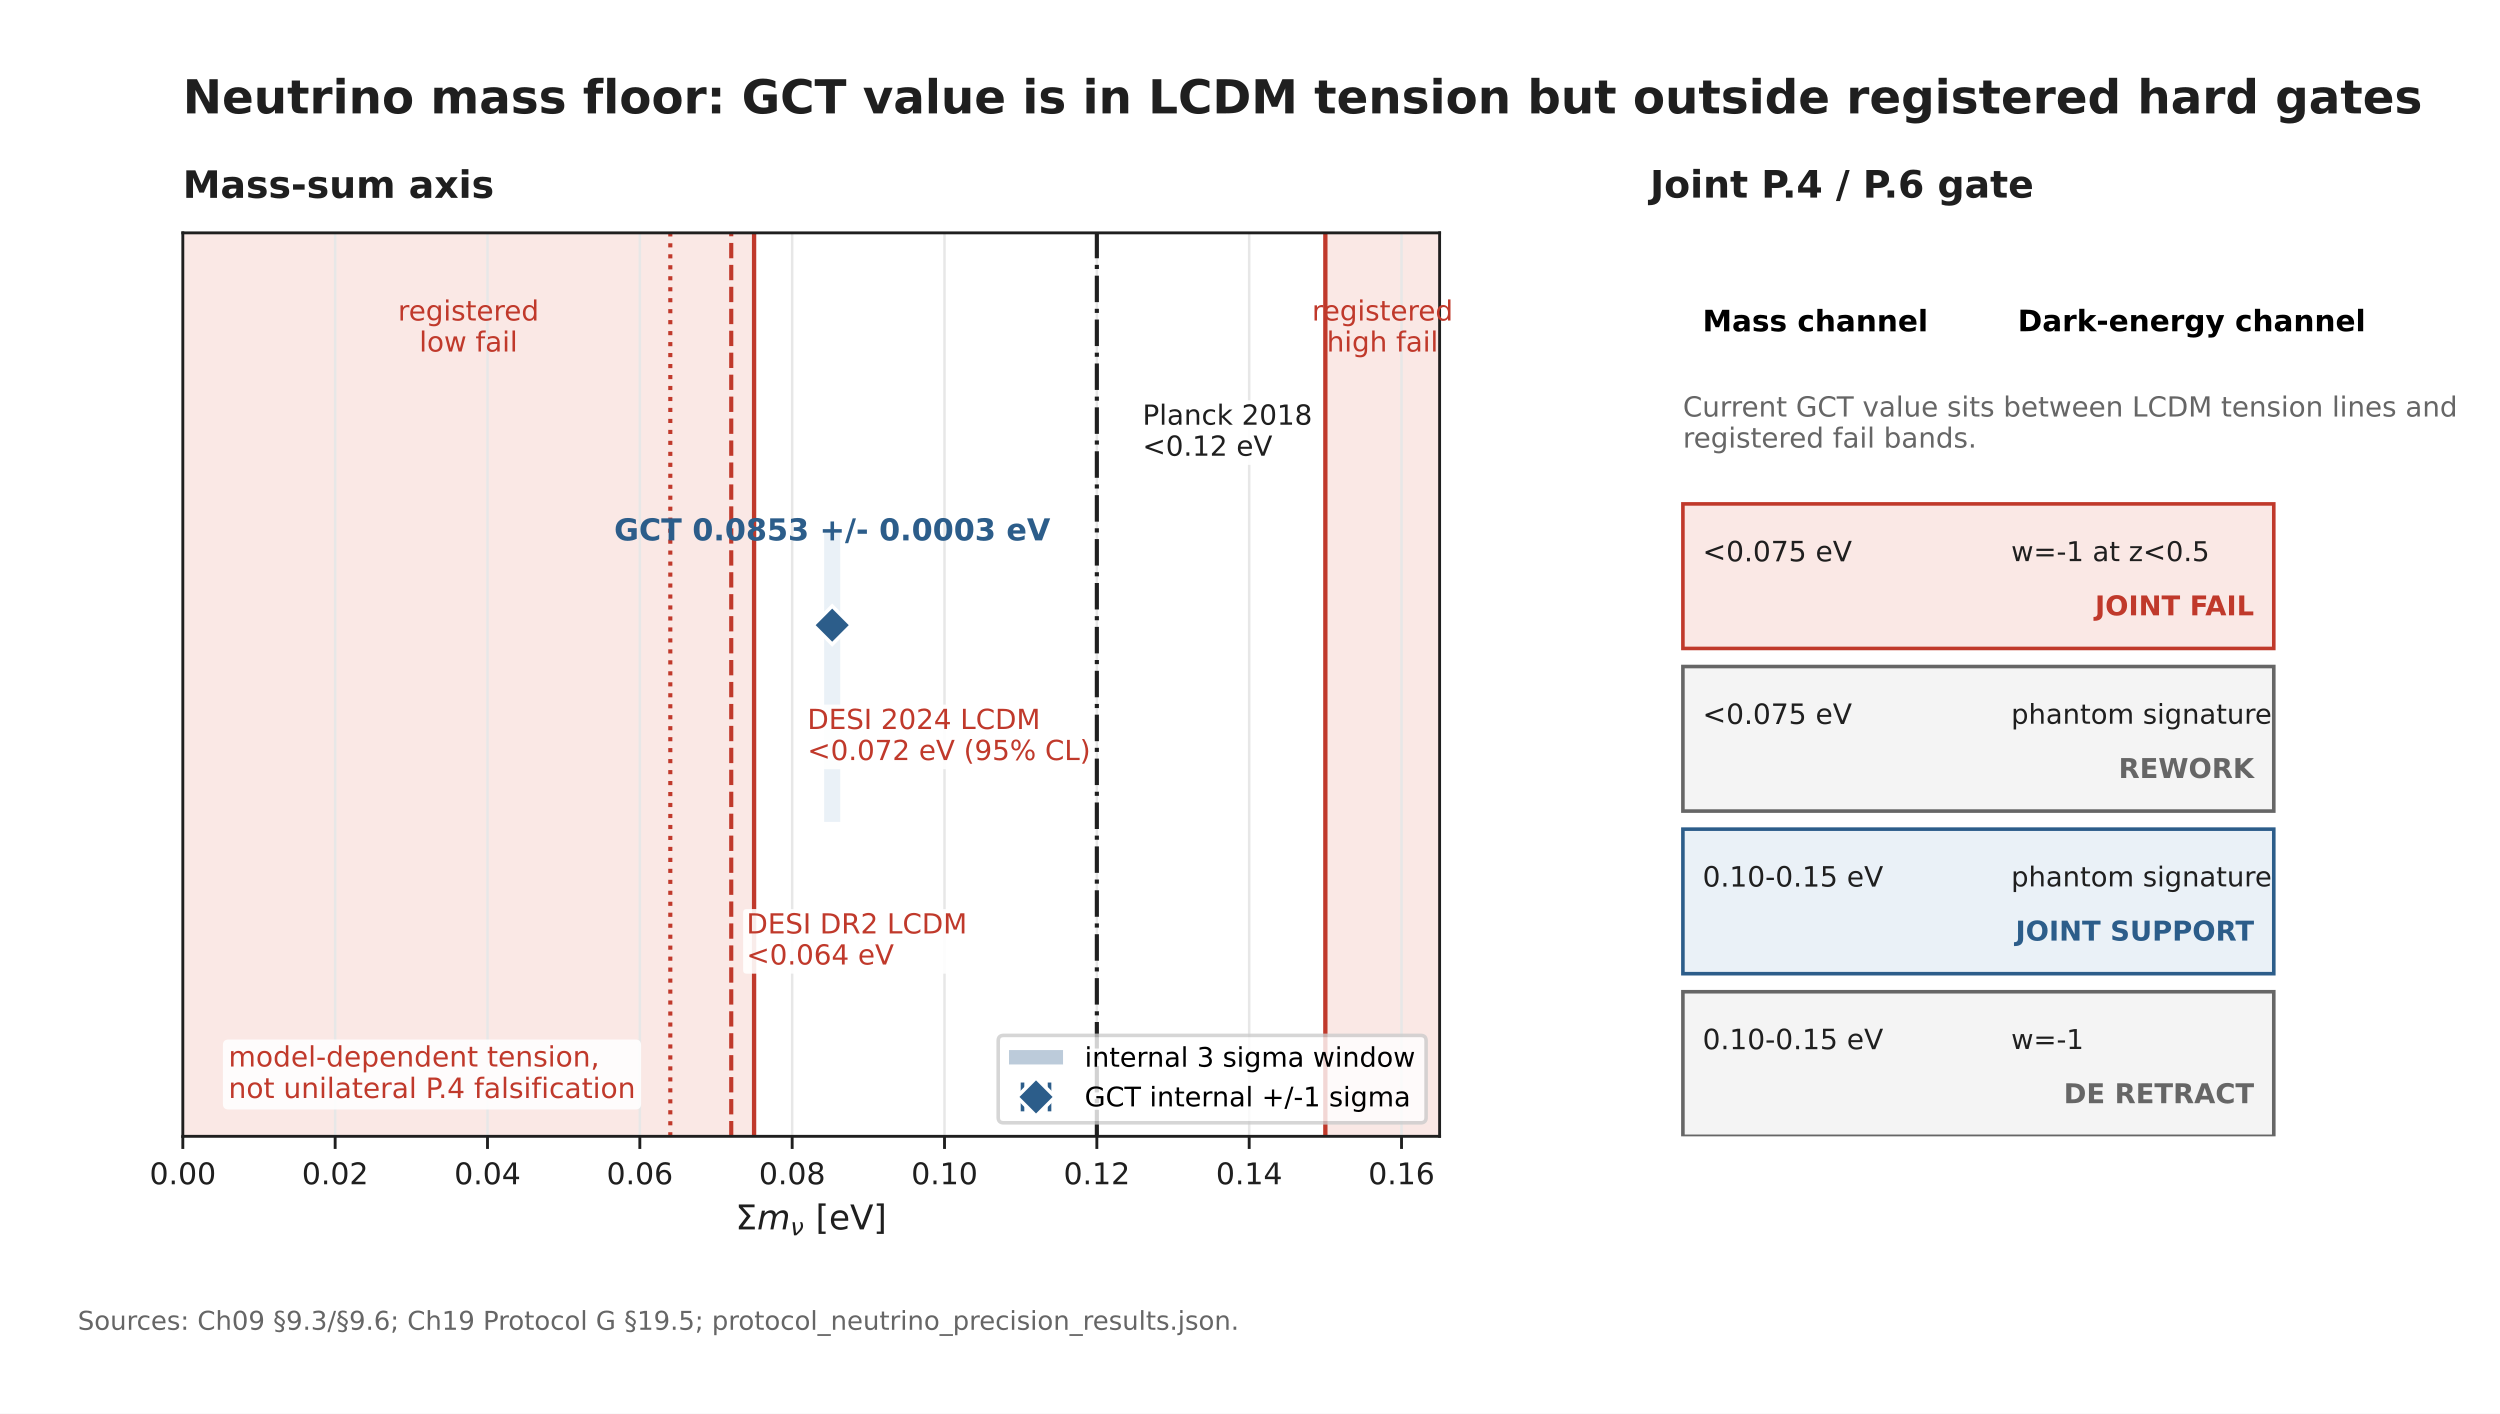
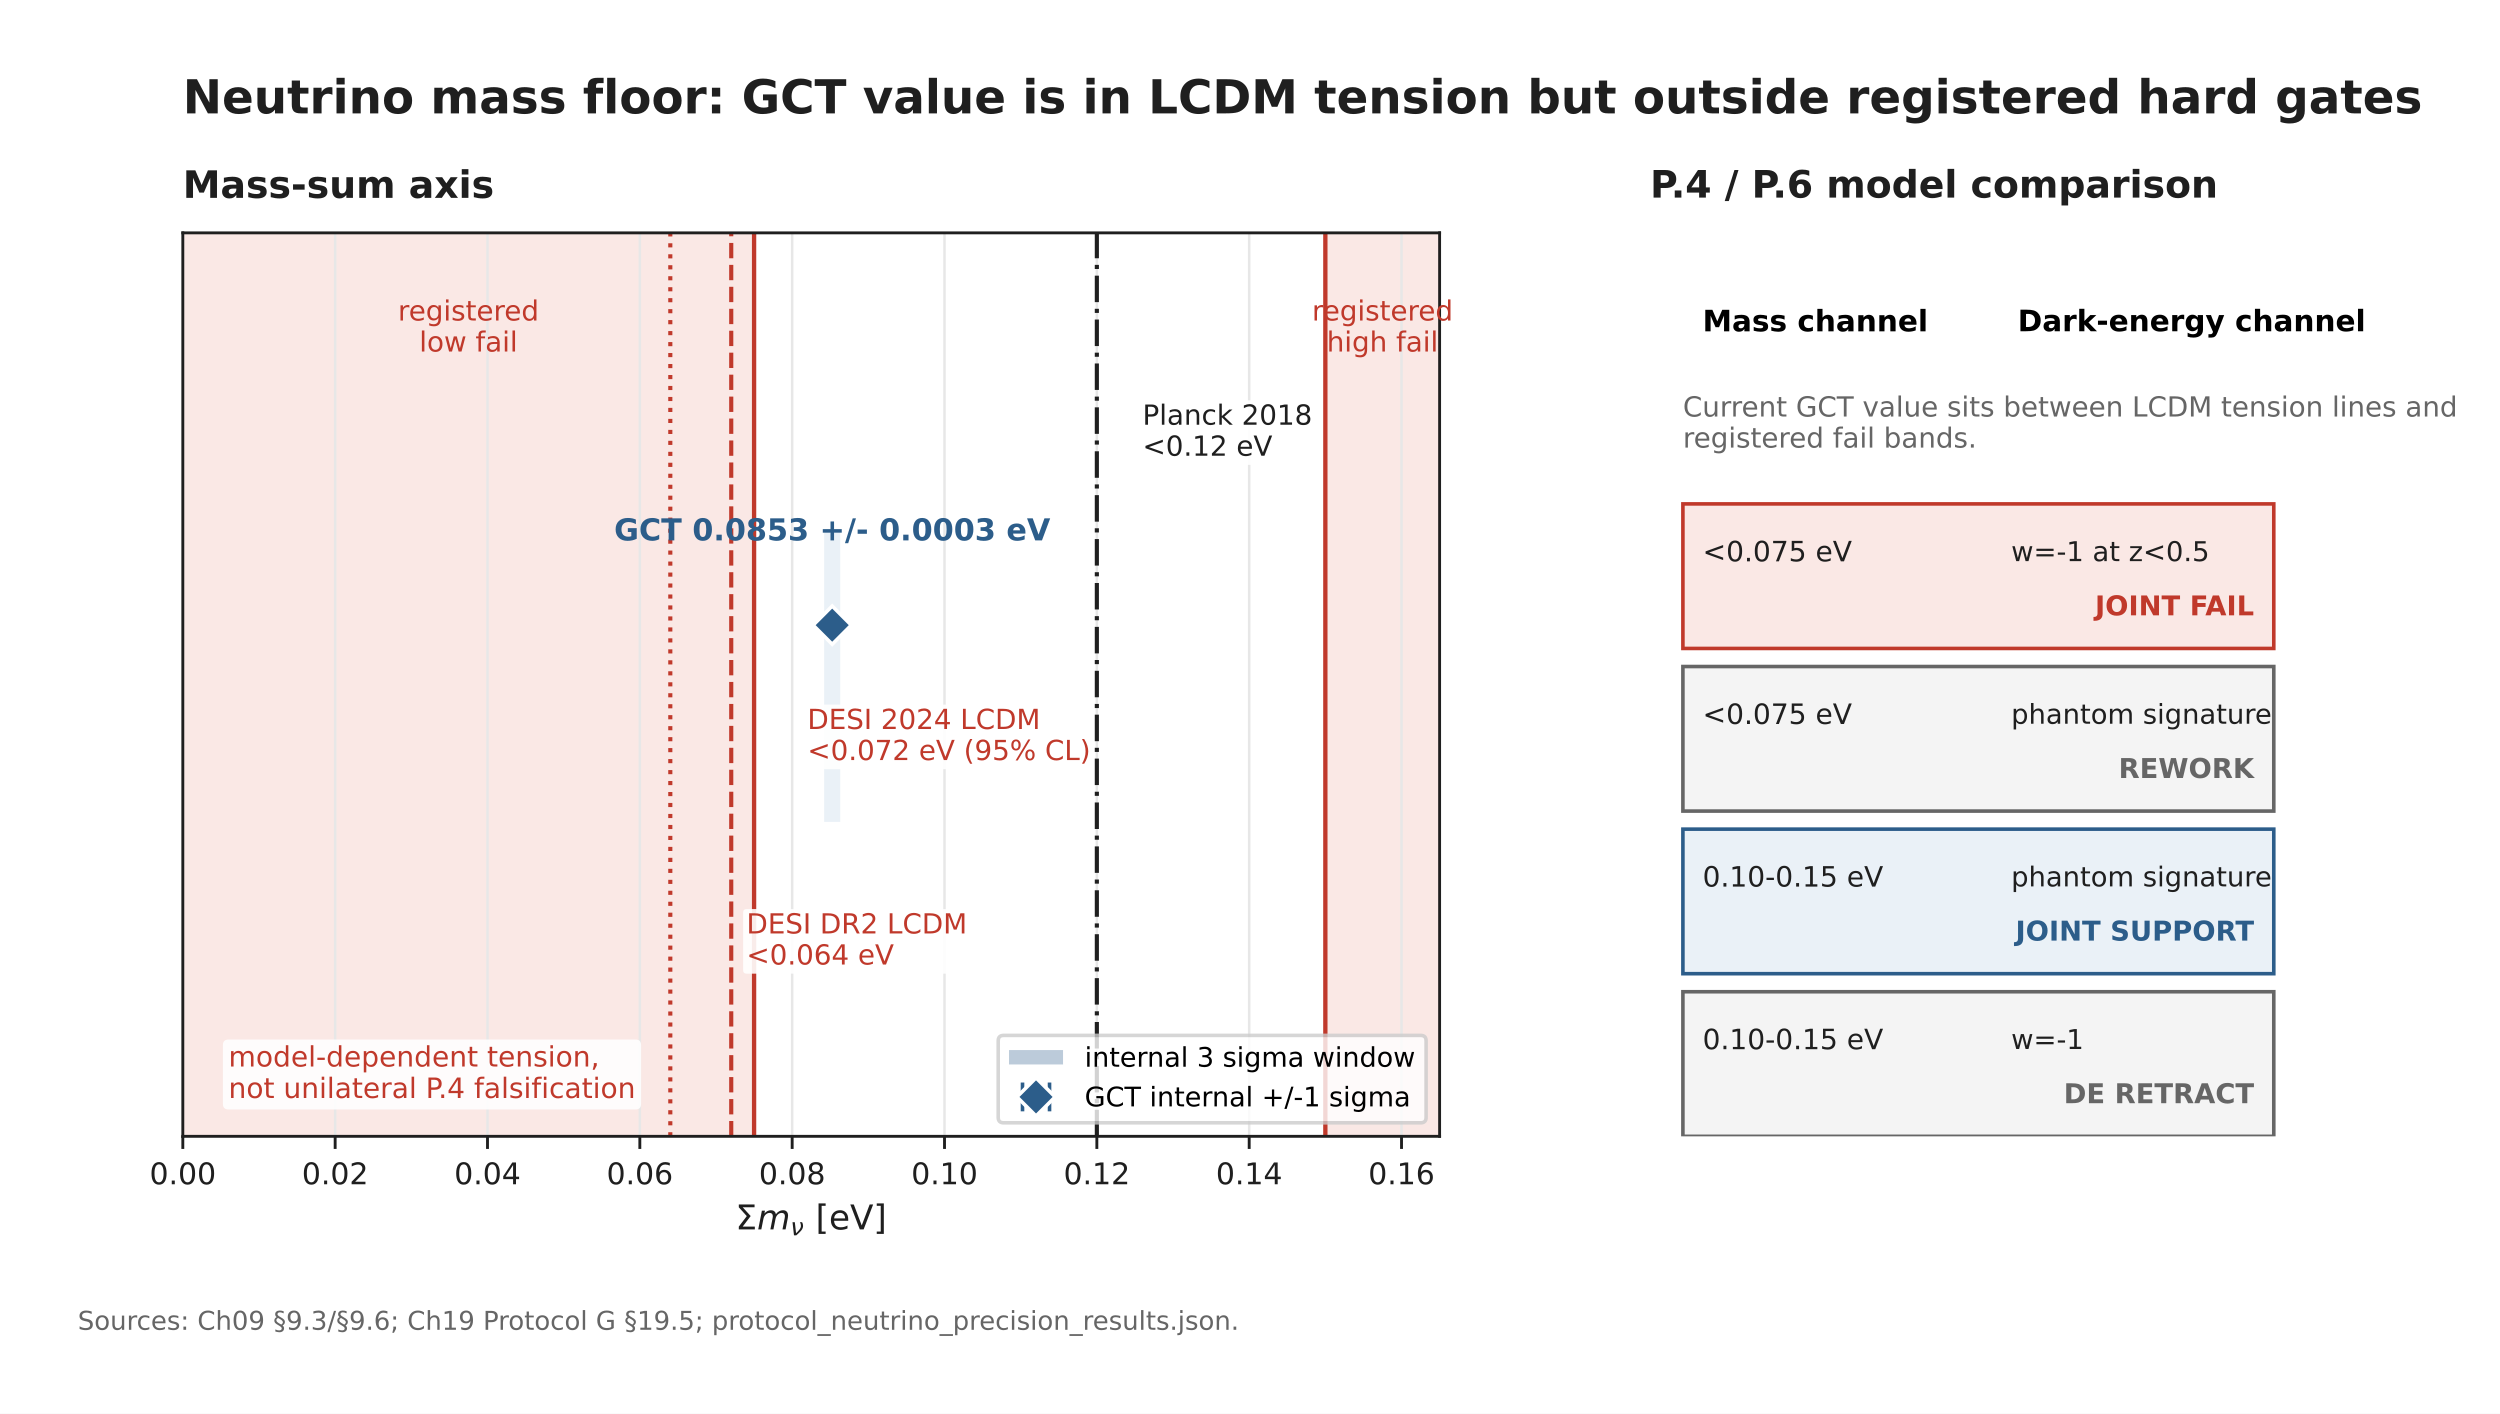
<svg xmlns="http://www.w3.org/2000/svg" xmlns:xlink="http://www.w3.org/1999/xlink" width="694.136pt" height="392.515pt" viewBox="0 0 694.136 392.515" version="1.1">
  <defs>
    <style type="text/css">*{stroke-linejoin: round; stroke-linecap: butt}</style>
  </defs>
  <g id="figure_1">
    <g id="patch_1">
      <path d="M 0 392.515 L 694.136 392.515 L 694.136 0 L 0 0 z " style="fill: #ffffff" />
    </g>
    <g id="axes_1">
      <g id="patch_2">
        <path d="M 50.76 315.504 L 399.714 315.504 L 399.714 64.656 L 50.76 64.656 z " style="fill: #ffffff" />
      </g>
      <g id="patch_3">
        <path d="M 50.76 315.504 L 209.375 315.504 L 209.375 64.656 L 50.76 64.656 z " clip-path="url(#p87fa0ceee5)" style="fill: #fae8e5; stroke: #fae8e5; stroke-linejoin: miter" />
      </g>
      <g id="patch_4">
        <path d="M 367.991 315.504 L 399.714 315.504 L 399.714 64.656 L 367.991 64.656 z " clip-path="url(#p87fa0ceee5)" style="fill: #fae8e5; stroke: #fae8e5; stroke-linejoin: miter" />
      </g>
      <g id="patch_5">
        <path d="M 229.333 227.707 L 232.796 227.707 L 232.796 147.436 L 229.333 147.436 z " clip-path="url(#p87fa0ceee5)" style="fill: #eaf1f7; stroke: #eaf1f7; stroke-linejoin: miter" />
      </g>
      <g id="matplotlib.axis_1">
        <g id="xtick_1">
          <g id="line2d_1">
            <path d="M 50.76 315.504 L 50.76 64.656 " clip-path="url(#p87fa0ceee5)" style="fill: none; stroke: #e7e7e7; stroke-width: 0.7; stroke-linecap: square" />
          </g>
          <g id="line2d_2">
            <defs>
              <path id="m405d7b71f8" d="M 0 0 L 0 3.5 " style="stroke: #1f1f1f; stroke-width: 0.8" />
            </defs>
            <g>
              <use xlink:href="#m405d7b71f8" x="50.76" y="315.504" style="fill: #1f1f1f; stroke: #1f1f1f; stroke-width: 0.8" />
            </g>
          </g>
          <g id="text_1">
            <text style="font-size: 8.3px; font-family: 'DejaVu Sans'; text-anchor: middle; fill: #1f1f1f" x="50.76" y="328.811" transform="rotate(-0 50.76 328.8107)">0.00</text>
          </g>
        </g>
        <g id="xtick_2">
          <g id="line2d_3">
            <path d="M 93.057 315.504 L 93.057 64.656 " clip-path="url(#p87fa0ceee5)" style="fill: none; stroke: #e7e7e7; stroke-width: 0.7; stroke-linecap: square" />
          </g>
          <g id="line2d_4">
            <g>
              <use xlink:href="#m405d7b71f8" x="93.057" y="315.504" style="fill: #1f1f1f; stroke: #1f1f1f; stroke-width: 0.8" />
            </g>
          </g>
          <g id="text_2">
            <text style="font-size: 8.3px; font-family: 'DejaVu Sans'; text-anchor: middle; fill: #1f1f1f" x="93.057" y="328.811" transform="rotate(-0 93.05744 328.8107)">0.02</text>
          </g>
        </g>
        <g id="xtick_3">
          <g id="line2d_5">
            <path d="M 135.355 315.504 L 135.355 64.656 " clip-path="url(#p87fa0ceee5)" style="fill: none; stroke: #e7e7e7; stroke-width: 0.7; stroke-linecap: square" />
          </g>
          <g id="line2d_6">
            <g>
              <use xlink:href="#m405d7b71f8" x="135.355" y="315.504" style="fill: #1f1f1f; stroke: #1f1f1f; stroke-width: 0.8" />
            </g>
          </g>
          <g id="text_3">
            <text style="font-size: 8.3px; font-family: 'DejaVu Sans'; text-anchor: middle; fill: #1f1f1f" x="135.355" y="328.811" transform="rotate(-0 135.3549 328.8107)">0.04</text>
          </g>
        </g>
        <g id="xtick_4">
          <g id="line2d_7">
            <path d="M 177.652 315.504 L 177.652 64.656 " clip-path="url(#p87fa0ceee5)" style="fill: none; stroke: #e7e7e7; stroke-width: 0.7; stroke-linecap: square" />
          </g>
          <g id="line2d_8">
            <g>
              <use xlink:href="#m405d7b71f8" x="177.652" y="315.504" style="fill: #1f1f1f; stroke: #1f1f1f; stroke-width: 0.8" />
            </g>
          </g>
          <g id="text_4">
            <text style="font-size: 8.3px; font-family: 'DejaVu Sans'; text-anchor: middle; fill: #1f1f1f" x="177.652" y="328.811" transform="rotate(-0 177.6523 328.8107)">0.06</text>
          </g>
        </g>
        <g id="xtick_5">
          <g id="line2d_9">
            <path d="M 219.95 315.504 L 219.95 64.656 " clip-path="url(#p87fa0ceee5)" style="fill: none; stroke: #e7e7e7; stroke-width: 0.7; stroke-linecap: square" />
          </g>
          <g id="line2d_10">
            <g>
              <use xlink:href="#m405d7b71f8" x="219.95" y="315.504" style="fill: #1f1f1f; stroke: #1f1f1f; stroke-width: 0.8" />
            </g>
          </g>
          <g id="text_5">
            <text style="font-size: 8.3px; font-family: 'DejaVu Sans'; text-anchor: middle; fill: #1f1f1f" x="219.95" y="328.811" transform="rotate(-0 219.9498 328.8107)">0.08</text>
          </g>
        </g>
        <g id="xtick_6">
          <g id="line2d_11">
            <path d="M 262.247 315.504 L 262.247 64.656 " clip-path="url(#p87fa0ceee5)" style="fill: none; stroke: #e7e7e7; stroke-width: 0.7; stroke-linecap: square" />
          </g>
          <g id="line2d_12">
            <g>
              <use xlink:href="#m405d7b71f8" x="262.247" y="315.504" style="fill: #1f1f1f; stroke: #1f1f1f; stroke-width: 0.8" />
            </g>
          </g>
          <g id="text_6">
            <text style="font-size: 8.3px; font-family: 'DejaVu Sans'; text-anchor: middle; fill: #1f1f1f" x="262.247" y="328.811" transform="rotate(-0 262.2472 328.8107)">0.10</text>
          </g>
        </g>
        <g id="xtick_7">
          <g id="line2d_13">
            <path d="M 304.545 315.504 L 304.545 64.656 " clip-path="url(#p87fa0ceee5)" style="fill: none; stroke: #e7e7e7; stroke-width: 0.7; stroke-linecap: square" />
          </g>
          <g id="line2d_14">
            <g>
              <use xlink:href="#m405d7b71f8" x="304.545" y="315.504" style="fill: #1f1f1f; stroke: #1f1f1f; stroke-width: 0.8" />
            </g>
          </g>
          <g id="text_7">
            <text style="font-size: 8.3px; font-family: 'DejaVu Sans'; text-anchor: middle; fill: #1f1f1f" x="304.545" y="328.811" transform="rotate(-0 304.5447 328.8107)">0.12</text>
          </g>
        </g>
        <g id="xtick_8">
          <g id="line2d_15">
            <path d="M 346.842 315.504 L 346.842 64.656 " clip-path="url(#p87fa0ceee5)" style="fill: none; stroke: #e7e7e7; stroke-width: 0.7; stroke-linecap: square" />
          </g>
          <g id="line2d_16">
            <g>
              <use xlink:href="#m405d7b71f8" x="346.842" y="315.504" style="fill: #1f1f1f; stroke: #1f1f1f; stroke-width: 0.8" />
            </g>
          </g>
          <g id="text_8">
            <text style="font-size: 8.3px; font-family: 'DejaVu Sans'; text-anchor: middle; fill: #1f1f1f" x="346.842" y="328.811" transform="rotate(-0 346.8421 328.8107)">0.14</text>
          </g>
        </g>
        <g id="xtick_9">
          <g id="line2d_17">
            <path d="M 389.14 315.504 L 389.14 64.656 " clip-path="url(#p87fa0ceee5)" style="fill: none; stroke: #e7e7e7; stroke-width: 0.7; stroke-linecap: square" />
          </g>
          <g id="line2d_18">
            <g>
              <use xlink:href="#m405d7b71f8" x="389.14" y="315.504" style="fill: #1f1f1f; stroke: #1f1f1f; stroke-width: 0.8" />
            </g>
          </g>
          <g id="text_9">
            <text style="font-size: 8.3px; font-family: 'DejaVu Sans'; text-anchor: middle; fill: #1f1f1f" x="389.14" y="328.811" transform="rotate(-0 389.1395 328.8107)">0.16</text>
          </g>
        </g>
        <g id="text_10">
          <g style="fill: #1f1f1f" transform="translate(204.1944 341.7554)">
            <text>
              <tspan x="0" y="-0.406" style="font-size: 9.5px; font-family: 'DejaVu Sans'; fill: #1f1f1f">Σ</tspan>
              <tspan x="19.245" y="-0.406" style="font-size: 9.5px; font-family: 'DejaVu Sans'; fill: #1f1f1f"> </tspan>
              <tspan x="22.264" y="-0.406" style="font-size: 9.5px; font-family: 'DejaVu Sans'; fill: #1f1f1f">[</tspan>
              <tspan x="25.971" y="-0.406" style="font-size: 9.5px; font-family: 'DejaVu Sans'; fill: #1f1f1f">e</tspan>
              <tspan x="31.815" y="-0.406" style="font-size: 9.5px; font-family: 'DejaVu Sans'; fill: #1f1f1f">V</tspan>
              <tspan x="38.314" y="-0.406" style="font-size: 9.5px; font-family: 'DejaVu Sans'; fill: #1f1f1f">]</tspan>
              <tspan x="6.002" y="-0.406" style="font-style: oblique; font-size: 9.5px; font-family: 'DejaVu Sans'; fill: #1f1f1f">m</tspan>
              <tspan x="15.257" y="1.234" style="font-style: oblique; font-size: 6.65px; font-family: 'DejaVu Sans'; fill: #1f1f1f">ν</tspan>
            </text>
          </g>
        </g>
      </g>
      <g id="matplotlib.axis_2" />
      <g id="line2d_19">
        <path d="M 209.375 315.504 L 209.375 64.656 " clip-path="url(#p87fa0ceee5)" style="fill: none; stroke: #c0392b; stroke-width: 1.2; stroke-linecap: square" />
      </g>
      <g id="line2d_20">
        <path d="M 367.991 315.504 L 367.991 64.656 " clip-path="url(#p87fa0ceee5)" style="fill: none; stroke: #c0392b; stroke-width: 1.2; stroke-linecap: square" />
      </g>
      <g id="LineCollection_1">
        <path d="M 230.487 173.577 L 231.642 173.577 " clip-path="url(#p87fa0ceee5)" style="fill: none; stroke: #2c5d8a; stroke-width: 1.2" />
      </g>
      <g id="line2d_21">
        <defs>
          <path id="md5002eb6cb" d="M 0 4 L 0 -4 " style="stroke: #2c5d8a" />
        </defs>
        <g clip-path="url(#p87fa0ceee5)">
          <use xlink:href="#md5002eb6cb" x="230.487" y="173.577" style="fill: #1f77b4; stroke: #2c5d8a" />
        </g>
      </g>
      <g id="line2d_22">
        <g clip-path="url(#p87fa0ceee5)">
          <use xlink:href="#md5002eb6cb" x="231.642" y="173.577" style="fill: #1f77b4; stroke: #2c5d8a" />
        </g>
      </g>
      <g id="LineCollection_2">
        <path d="M 229.333 173.577 L 232.796 173.577 " clip-path="url(#p87fa0ceee5)" style="fill: none; stroke: #2c5d8a; stroke-opacity: 0.32; stroke-width: 4" />
      </g>
      <g id="line2d_23">
        <path d="M 186.112 315.504 L 186.112 64.656 " clip-path="url(#p87fa0ceee5)" style="fill: none; stroke-dasharray: 1.15,1.897; stroke-dashoffset: 0; stroke: #c0392b; stroke-width: 1.15" />
      </g>
      <g id="line2d_24">
        <path d="M 203.031 315.504 L 203.031 64.656 " clip-path="url(#p87fa0ceee5)" style="fill: none; stroke-dasharray: 4.255,1.84; stroke-dashoffset: 0; stroke: #c0392b; stroke-width: 1.15" />
      </g>
      <g id="line2d_25">
        <path d="M 304.545 315.504 L 304.545 64.656 " clip-path="url(#p87fa0ceee5)" style="fill: none; stroke-dasharray: 7.36,1.84,1.15,1.84; stroke-dashoffset: 0; stroke: #1f1f1f; stroke-width: 1.15" />
      </g>
      <g id="line2d_26">
        <defs>
          <path id="m3ad2dd127c" d="M 0 5.303 L 5.303 0 L 0 -5.303 L -5.303 0 z " style="stroke: #ffffff; stroke-linejoin: miter" />
        </defs>
        <g clip-path="url(#p87fa0ceee5)">
          <use xlink:href="#m3ad2dd127c" x="231.064" y="173.577" style="fill: #2c5d8a; stroke: #ffffff; stroke-linejoin: miter" />
        </g>
      </g>
      <g id="patch_6">
        <path d="M 50.76 315.504 L 50.76 64.656 " style="fill: none; stroke: #1f1f1f; stroke-width: 0.8; stroke-linejoin: miter; stroke-linecap: square" />
      </g>
      <g id="patch_7">
        <path d="M 399.714 315.504 L 399.714 64.656 " style="fill: none; stroke: #1f1f1f; stroke-width: 0.8; stroke-linejoin: miter; stroke-linecap: square" />
      </g>
      <g id="patch_8">
        <path d="M 50.76 315.504 L 399.714 315.504 " style="fill: none; stroke: #1f1f1f; stroke-width: 0.8; stroke-linejoin: miter; stroke-linecap: square" />
      </g>
      <g id="patch_9">
        <path d="M 50.76 64.656 L 399.714 64.656 " style="fill: none; stroke: #1f1f1f; stroke-width: 0.8; stroke-linejoin: miter; stroke-linecap: square" />
      </g>
      <g id="text_11">
        <text style="font-weight: 700; font-size: 10.5px; font-family: 'DejaVu Sans'; text-anchor: start; fill: #1f1f1f" x="50.76" y="54.947" transform="rotate(-0 50.76 54.94689)">Mass-sum axis</text>
      </g>
      <g id="text_12">
        <text style="font-size: 7.7px; font-family: 'DejaVu Sans'; fill: #c0392b" transform="translate(110.4959 88.99033)">registered</text>
        <text style="font-size: 7.7px; font-family: 'DejaVu Sans'; fill: #c0392b" transform="translate(116.4164 97.61265)">low fail</text>
      </g>
      <g id="text_13">
        <text style="font-size: 7.7px; font-family: 'DejaVu Sans'; fill: #c0392b" transform="translate(364.2805 88.99033)">registered</text>
        <text style="font-size: 7.7px; font-family: 'DejaVu Sans'; fill: #c0392b" transform="translate(368.3814 97.61265)">high fail</text>
      </g>
      <g id="text_14">
        <text style="font-weight: 700; font-size: 8.4px; font-family: 'DejaVu Sans'; text-anchor: middle; fill: #2c5d8a" x="231.064" y="150.046" transform="rotate(-0 231.0644 150.0457)">GCT 0.0853 +/- 0.0003 eV</text>
      </g>
      <g id="text_15">
        <g id="patch_10">
          <path d="M 207.261 270.335 L 268.527 270.335 Q 269.451 270.335 269.451 269.411 L 269.451 253.336 Q 269.451 252.412 268.527 252.412 L 207.261 252.412 Q 206.337 252.412 206.337 253.336 L 206.337 269.411 Q 206.337 270.335 207.261 270.335 z " style="fill: #ffffff; opacity: 0.9" />
        </g>
        <text style="font-size: 7.7px; font-family: 'DejaVu Sans'; fill: #c0392b" transform="translate(207.2605 259.1872)">DESI DR2 LCDM</text>
        <text style="font-size: 7.7px; font-family: 'DejaVu Sans'; fill: #c0392b" transform="translate(207.2605 267.8095)">&lt;0.064 eV</text>
      </g>
      <g id="text_16">
        <g id="patch_11">
          <path d="M 224.18 213.564 L 302.812 213.564 Q 303.736 213.564 303.736 212.64 L 303.736 196.566 Q 303.736 195.642 302.812 195.642 L 224.18 195.642 Q 223.256 195.642 223.256 196.566 L 223.256 212.64 Q 223.256 213.564 224.18 213.564 z " style="fill: #ffffff; opacity: 0.9" />
        </g>
        <text style="font-size: 7.7px; font-family: 'DejaVu Sans'; fill: #c0392b" transform="translate(224.1795 202.4163)">DESI 2024 LCDM</text>
        <text style="font-size: 7.7px; font-family: 'DejaVu Sans'; fill: #c0392b" transform="translate(224.1795 211.0387)">&lt;0.072 eV (95% CL)</text>
      </g>
      <g id="text_17">
        <g id="patch_12">
          <path d="M 317.234 129.068 L 364.351 129.068 Q 365.275 129.068 365.275 128.144 L 365.275 112.069 Q 365.275 111.145 364.351 111.145 L 317.234 111.145 Q 316.31 111.145 316.31 112.069 L 316.31 128.144 Q 316.31 129.068 317.234 129.068 z " style="fill: #ffffff; opacity: 0.9" />
        </g>
        <text style="font-size: 7.7px; font-family: 'DejaVu Sans'; fill: #1f1f1f" transform="translate(317.2339 117.9202)">Planck 2018</text>
        <text style="font-size: 7.7px; font-family: 'DejaVu Sans'; fill: #1f1f1f" transform="translate(317.2339 126.5425)">&lt;0.12 eV</text>
      </g>
      <g id="text_18">
        <g id="patch_13">
          <path d="M 63.449 308.042 L 176.442 308.042 Q 178.002 308.042 178.002 306.482 L 178.002 290.199 Q 178.002 288.639 176.442 288.639 L 63.449 288.639 Q 61.889 288.639 61.889 290.199 L 61.889 306.482 Q 61.889 308.042 63.449 308.042 z " style="fill: #ffffff; opacity: 0.88" />
        </g>
        <text style="font-size: 7.8px; font-family: 'DejaVu Sans'; fill: #c0392b" transform="translate(63.44923 296.1259)">model-dependent tension,</text>
        <text style="font-size: 7.8px; font-family: 'DejaVu Sans'; fill: #c0392b" transform="translate(63.44923 304.8602)">not unilateral P.4 falsification</text>
      </g>
      <g id="legend_1">
        <g id="patch_14">
          <path d="M 278.657 311.754 L 394.464 311.754 Q 395.964 311.754 395.964 310.254 L 395.964 288.987 Q 395.964 287.487 394.464 287.487 L 278.657 287.487 Q 277.157 287.487 277.157 288.987 L 277.157 310.254 Q 277.157 311.754 278.657 311.754 z " style="fill: #ffffff; opacity: 0.8; stroke: #cccccc; stroke-linejoin: miter" />
        </g>
        <g id="line2d_27">
          <path d="M 280.157 293.561 L 295.157 293.561 " style="fill: none; stroke: #2c5d8a; stroke-opacity: 0.32; stroke-width: 4" />
        </g>
        <g id="text_19">
          <text style="font-size: 7.5px; font-family: 'DejaVu Sans'; text-anchor: start" x="301.157" y="296.186" transform="rotate(-0 301.1569 296.1856)">internal 3 sigma window</text>
        </g>
        <g id="LineCollection_3">
          <path d="M 283.907 304.569 L 291.407 304.569 " style="fill: none; stroke: #2c5d8a; stroke-width: 1.2" />
        </g>
        <g id="line2d_28">
          <g>
            <use xlink:href="#md5002eb6cb" x="283.907" y="304.569" style="fill: #1f77b4; stroke: #2c5d8a" />
          </g>
        </g>
        <g id="line2d_29">
          <g>
            <use xlink:href="#md5002eb6cb" x="291.407" y="304.569" style="fill: #1f77b4; stroke: #2c5d8a" />
          </g>
        </g>
        <g id="line2d_30" />
        <g id="line2d_31">
          <g>
            <use xlink:href="#m3ad2dd127c" x="287.657" y="304.569" style="fill: #2c5d8a; stroke: #ffffff; stroke-linejoin: miter" />
          </g>
        </g>
        <g id="text_20">
          <text style="font-size: 7.5px; font-family: 'DejaVu Sans'; text-anchor: start" x="301.157" y="307.194" transform="rotate(-0 301.1569 307.1942)">GCT internal +/-1 sigma</text>
        </g>
      </g>
    </g>
    <g id="axes_2">
      <g id="patch_15">
        <path d="M 467.265 180.046 L 631.326 180.046 L 631.326 139.91 L 467.265 139.91 z " clip-path="url(#pee2ad64297)" style="fill: #fae8e5; stroke: #c0392b; stroke-linejoin: miter" />
      </g>
      <g id="patch_16">
        <path d="M 467.265 225.199 L 631.326 225.199 L 631.326 185.063 L 467.265 185.063 z " clip-path="url(#pee2ad64297)" style="fill: #f4f4f4; stroke: #666666; stroke-linejoin: miter" />
      </g>
      <g id="patch_17">
        <path d="M 467.265 270.351 L 631.326 270.351 L 631.326 230.216 L 467.265 230.216 z " clip-path="url(#pee2ad64297)" style="fill: #eaf1f7; stroke: #2c5d8a; stroke-linejoin: miter" />
      </g>
      <g id="patch_18">
        <path d="M 467.265 315.504 L 631.326 315.504 L 631.326 275.368 L 467.265 275.368 z " clip-path="url(#pee2ad64297)" style="fill: #f4f4f4; stroke: #666666; stroke-linejoin: miter" />
      </g>
      <g id="text_21">
-         <text style="font-weight: 700; font-size: 10.5px; font-family: 'DejaVu Sans'; text-anchor: start; fill: #1f1f1f" x="458.151" y="54.865" transform="rotate(-0 458.1507 54.86486)">Joint P.4 / P.6 gate</text>
+         <text style="font-weight: 700; font-size: 10.5px; font-family: 'DejaVu Sans'; text-anchor: start; fill: #1f1f1f" x="458.151" y="54.865" transform="rotate(-0 458.1507 54.86486)">P.4 / P.6 model comparison</text>
      </g>
      <g id="text_22">
        <text style="font-weight: 700; font-size: 8.2px; font-family: 'DejaVu Sans'; text-anchor: start" x="472.734" y="92.003" transform="rotate(-0 472.7338 92.00349)">Mass channel</text>
      </g>
      <g id="text_23">
        <text style="font-weight: 700; font-size: 8.2px; font-family: 'DejaVu Sans'; text-anchor: start" x="560.233" y="91.971" transform="rotate(-0 560.2327 91.97146)">Dark-energy channel</text>
      </g>
      <g id="text_24">
        <text style="font-size: 7.8px; font-family: 'DejaVu Sans'; text-anchor: start; fill: #1f1f1f" x="472.734" y="155.859" transform="rotate(-0 472.7338 155.8594)">&lt;0.075 eV</text>
      </g>
      <g id="text_25">
        <text style="font-size: 7.6px; font-family: 'DejaVu Sans'; text-anchor: start; fill: #1f1f1f" x="558.41" y="155.804" transform="rotate(-0 558.4098 155.8042)">w=-1 at z&lt;0.5</text>
      </g>
      <g id="text_26">
        <text style="font-weight: 700; font-size: 7.6px; font-family: 'DejaVu Sans'; text-anchor: end; fill: #c0392b" x="625.857" y="170.855" transform="rotate(-0 625.8569 170.855)">JOINT FAIL</text>
      </g>
      <g id="text_27">
        <text style="font-size: 7.8px; font-family: 'DejaVu Sans'; text-anchor: start; fill: #1f1f1f" x="472.734" y="201.012" transform="rotate(-0 472.7338 201.012)">&lt;0.075 eV</text>
      </g>
      <g id="text_28">
        <text style="font-size: 7.6px; font-family: 'DejaVu Sans'; text-anchor: start; fill: #1f1f1f" x="558.41" y="200.957" transform="rotate(-0 558.4098 200.9568)">phantom signature</text>
      </g>
      <g id="text_29">
        <text style="font-weight: 700; font-size: 7.6px; font-family: 'DejaVu Sans'; text-anchor: end; fill: #666666" x="625.857" y="216.008" transform="rotate(-0 625.8569 216.0077)">REWORK</text>
      </g>
      <g id="text_30">
        <text style="font-size: 7.8px; font-family: 'DejaVu Sans'; text-anchor: start; fill: #1f1f1f" x="472.734" y="246.165" transform="rotate(-0 472.7338 246.1646)">0.10-0.15 eV</text>
      </g>
      <g id="text_31">
        <text style="font-size: 7.6px; font-family: 'DejaVu Sans'; text-anchor: start; fill: #1f1f1f" x="558.41" y="246.109" transform="rotate(-0 558.4098 246.1094)">phantom signature</text>
      </g>
      <g id="text_32">
        <text style="font-weight: 700; font-size: 7.6px; font-family: 'DejaVu Sans'; text-anchor: end; fill: #2c5d8a" x="625.857" y="261.16" transform="rotate(-0 625.8569 261.1603)">JOINT SUPPORT</text>
      </g>
      <g id="text_33">
        <text style="font-size: 7.8px; font-family: 'DejaVu Sans'; text-anchor: start; fill: #1f1f1f" x="472.734" y="291.317" transform="rotate(-0 472.7338 291.3173)">0.10-0.15 eV</text>
      </g>
      <g id="text_34">
        <text style="font-size: 7.6px; font-family: 'DejaVu Sans'; text-anchor: start; fill: #1f1f1f" x="558.41" y="291.262" transform="rotate(-0 558.4098 291.2621)">w=-1</text>
      </g>
      <g id="text_35">
        <text style="font-weight: 700; font-size: 7.6px; font-family: 'DejaVu Sans'; text-anchor: end; fill: #666666" x="625.857" y="306.313" transform="rotate(-0 625.8569 306.313)">DE RETRACT</text>
      </g>
      <g id="text_36">
        <text style="font-size: 7.7px; font-family: 'DejaVu Sans'; fill: #666666" transform="translate(467.2651 115.6594)">Current GCT value sits between LCDM tension lines and</text>
        <text style="font-size: 7.7px; font-family: 'DejaVu Sans'; fill: #666666" transform="translate(467.2651 124.2818)">registered fail bands.</text>
      </g>
    </g>
    <g id="text_37">
      <text style="font-weight: 700; font-size: 13px; font-family: 'DejaVu Sans'; text-anchor: start; fill: #1f1f1f" x="50.76" y="31.478" transform="rotate(-0 50.76 31.47797)">Neutrino mass floor: GCT value is in LCDM tension but outside registered hard gates</text>
    </g>
    <g id="text_38">
      <text style="font-size: 7.2px; font-family: 'DejaVu Sans'; text-anchor: start; fill: #666666" x="21.6" y="369.218" transform="rotate(-0 21.6 369.2176)">Sources: Ch09 §9.3/§9.6; Ch19 Protocol G §19.5; protocol_neutrino_precision_results.json.</text>
    </g>
  </g>
  <defs>
    <clipPath id="p87fa0ceee5">
      <rect x="50.76" y="64.656" width="348.954" height="250.848" />
    </clipPath>
    <clipPath id="pee2ad64297">
      <rect x="458.151" y="64.656" width="182.289" height="250.848" />
    </clipPath>
  </defs>
</svg>
